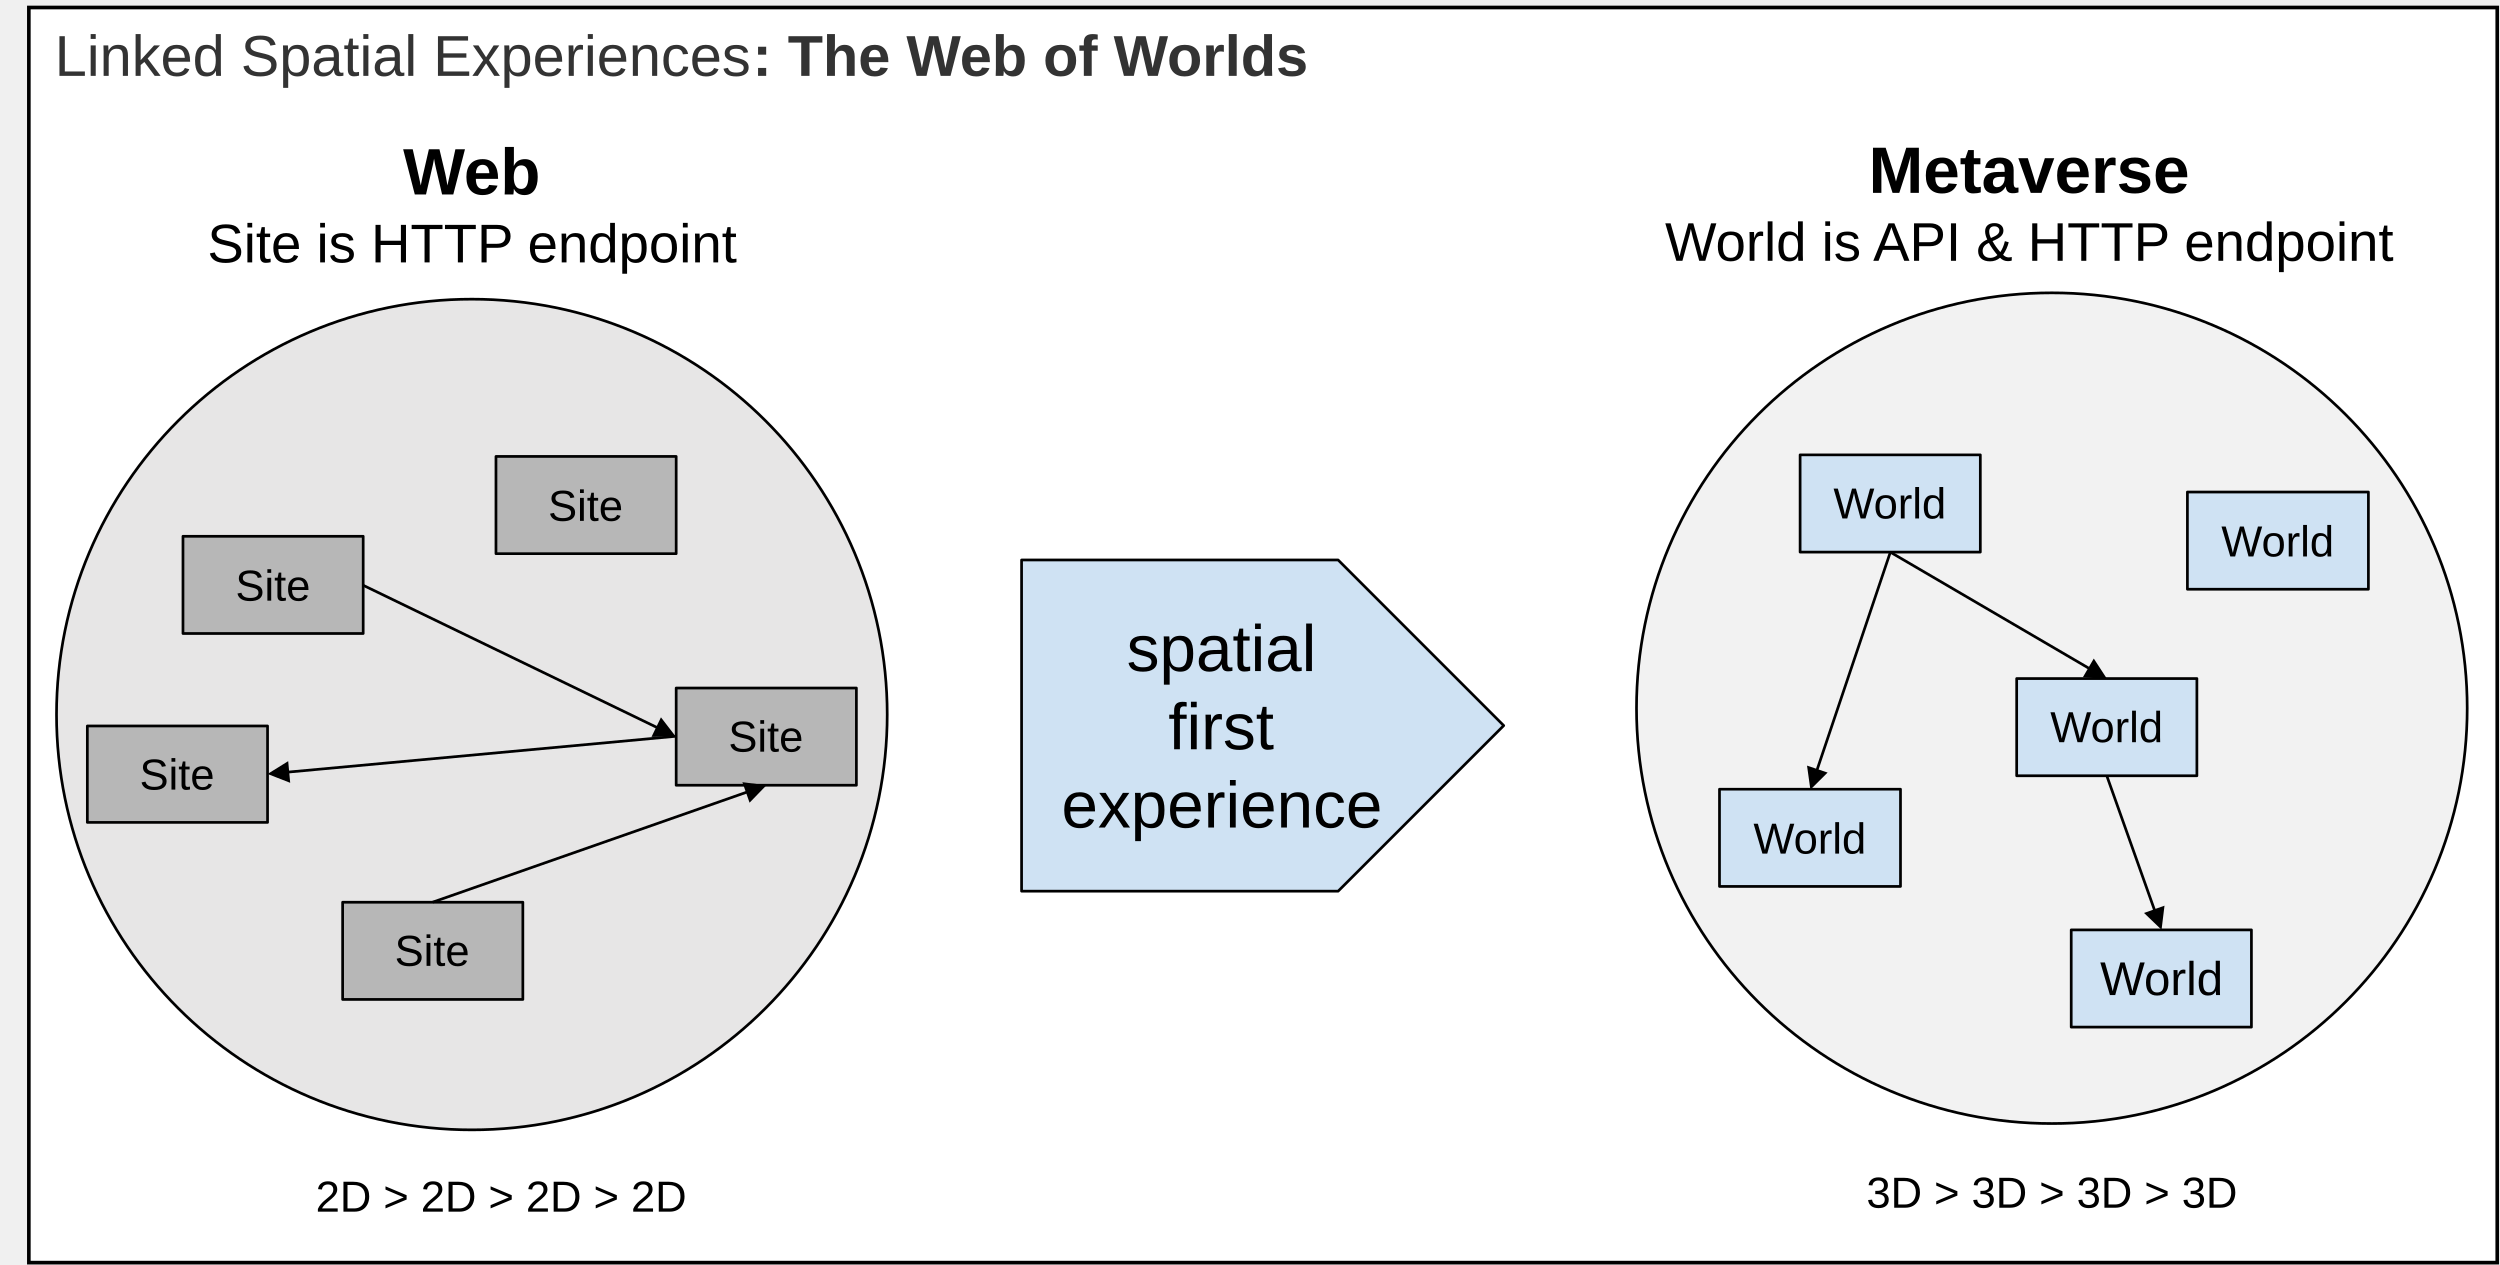
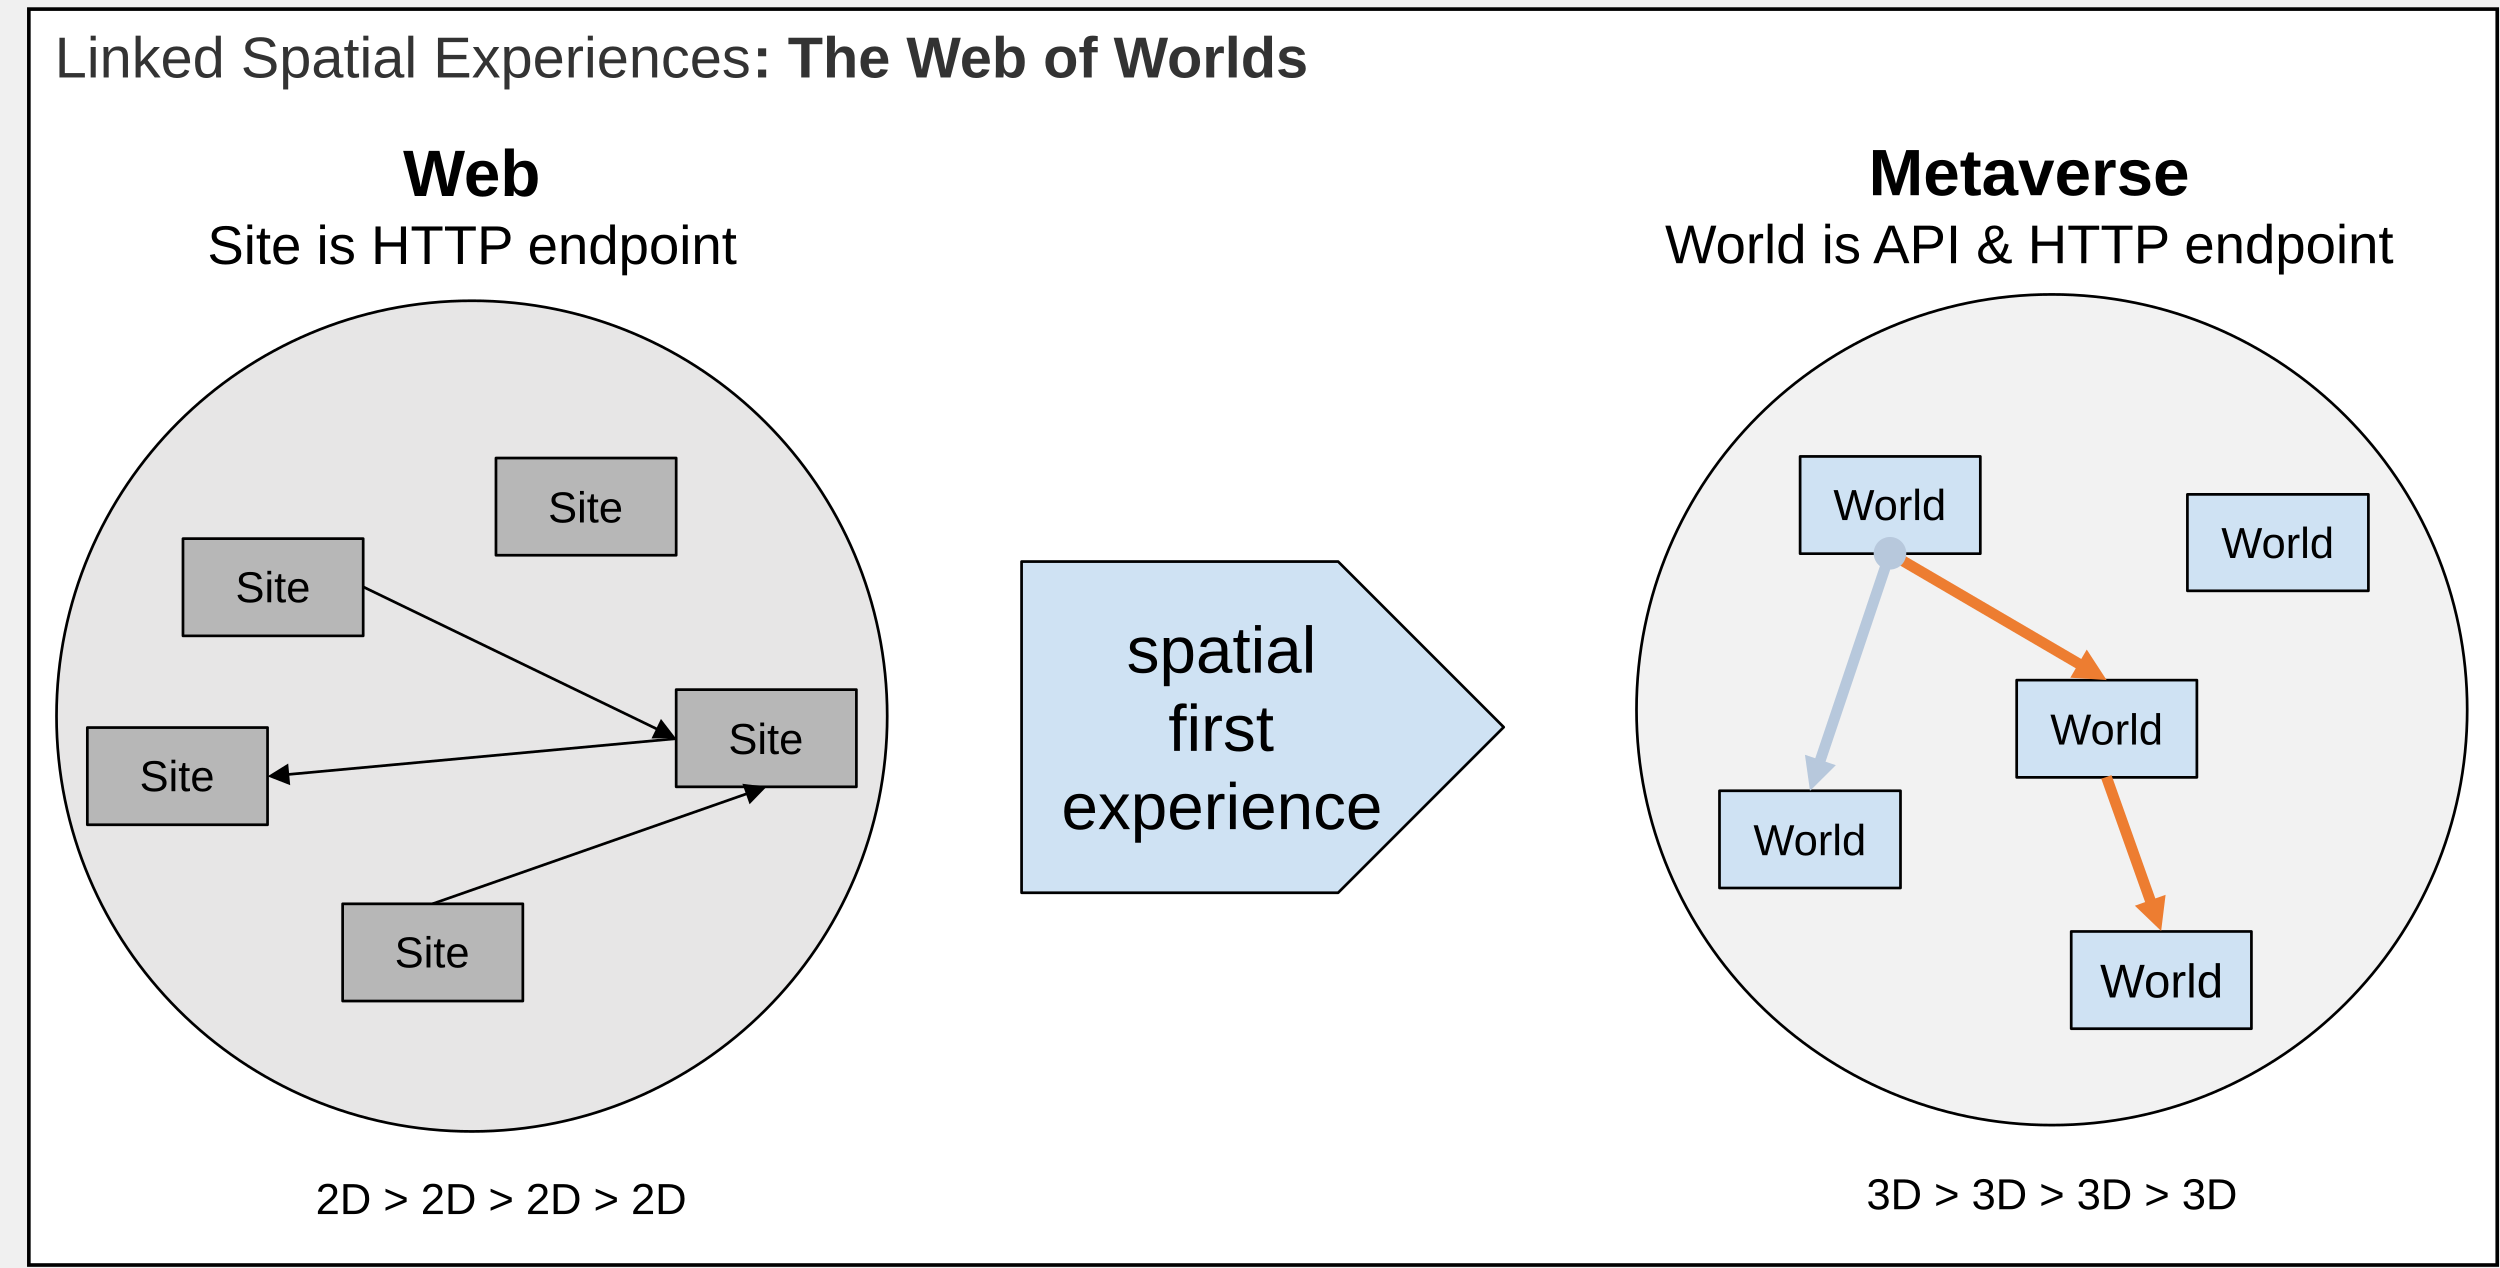
- <svg xmlns="http://www.w3.org/2000/svg" width="3163" height="1600" xml:space="preserve" overflow="hidden">
+ <svg xmlns="http://www.w3.org/2000/svg" width="3163" height="1604" xml:space="preserve" overflow="hidden">
  <g transform="translate(-641 -334)">
    <g>
-       <rect x="677.5" y="343.5" width="3123" height="1588" stroke="#000000" stroke-width="4.583" stroke-linecap="butt" stroke-linejoin="miter" stroke-miterlimit="8" stroke-opacity="1" fill="#FFFFFF" fill-opacity="1" />
-       <text fill="#333333" fill-opacity="1" font-family="Arial,Arial_MSFontService,sans-serif" font-style="normal" font-variant="normal" font-weight="400" font-stretch="normal" font-size="73" text-anchor="start" direction="ltr" writing-mode="lr-tb" unicode-bidi="normal" text-decoration="none" transform="matrix(1 0 0 1 710.217 430)">Linked Spatial Experiences</text>
-       <text fill="#333333" fill-opacity="1" font-family="Arial,Arial_MSFontService,sans-serif" font-style="normal" font-variant="normal" font-weight="700" font-stretch="normal" font-size="73" text-anchor="start" direction="ltr" writing-mode="lr-tb" unicode-bidi="normal" text-decoration="none" transform="matrix(1 0 0 1 1593.08 430)">: The Web of Worlds</text>
-       <text fill="#000000" fill-opacity="1" font-family="Arial,Arial_MSFontService,sans-serif" font-style="normal" font-variant="normal" font-weight="700" font-stretch="normal" font-size="83" text-anchor="start" direction="ltr" writing-mode="lr-tb" unicode-bidi="normal" text-decoration="none" transform="matrix(1 0 0 1 1151 580)">Web</text>
-       <text fill="#000000" fill-opacity="1" font-family="Arial,Arial_MSFontService,sans-serif" font-style="normal" font-variant="normal" font-weight="400" font-stretch="normal" font-size="69" text-anchor="start" direction="ltr" writing-mode="lr-tb" unicode-bidi="normal" text-decoration="none" transform="matrix(1 0 0 1 903.381 666)">Site is HTTP endpoint</text>
-       <path d="M712.5 1238C712.5 947.774 947.774 712.5 1238 712.5 1528.23 712.5 1763.5 947.774 1763.5 1238 1763.5 1528.23 1528.23 1763.5 1238 1763.5 947.774 1763.5 712.5 1528.23 712.5 1238Z" stroke="#000000" stroke-width="3.438" stroke-linecap="butt" stroke-linejoin="round" stroke-miterlimit="10" stroke-opacity="1" fill="#E7E6E6" fill-rule="evenodd" fill-opacity="1" />
-       <rect x="1268.5" y="911.5" width="228" height="123" stroke="#000000" stroke-width="3.438" stroke-linecap="butt" stroke-linejoin="round" stroke-miterlimit="10" stroke-opacity="1" fill="#B7B7B7" fill-opacity="1" />
-       <text fill="#000000" fill-opacity="1" font-family="Arial,Arial_MSFontService,sans-serif" font-style="normal" font-variant="normal" font-weight="400" font-stretch="normal" font-size="55" text-anchor="start" direction="ltr" writing-mode="lr-tb" unicode-bidi="normal" text-decoration="none" transform="matrix(1 0 0 1 1334.45 993)">Site</text>
-       <rect x="872.5" y="1012.5" width="228" height="123" stroke="#000000" stroke-width="3.438" stroke-linecap="butt" stroke-linejoin="round" stroke-miterlimit="10" stroke-opacity="1" fill="#B7B7B7" fill-opacity="1" />
-       <text fill="#000000" fill-opacity="1" font-family="Arial,Arial_MSFontService,sans-serif" font-style="normal" font-variant="normal" font-weight="400" font-stretch="normal" font-size="55" text-anchor="start" direction="ltr" writing-mode="lr-tb" unicode-bidi="normal" text-decoration="none" transform="matrix(1 0 0 1 938.926 1094)">Site</text>
-       <rect x="1496.5" y="1204.5" width="228" height="123" stroke="#000000" stroke-width="3.438" stroke-linecap="butt" stroke-linejoin="round" stroke-miterlimit="10" stroke-opacity="1" fill="#B7B7B7" fill-opacity="1" />
-       <text fill="#000000" fill-opacity="1" font-family="Arial,Arial_MSFontService,sans-serif" font-style="normal" font-variant="normal" font-weight="400" font-stretch="normal" font-size="55" text-anchor="start" direction="ltr" writing-mode="lr-tb" unicode-bidi="normal" text-decoration="none" transform="matrix(1 0 0 1 1562.57 1285)">Site</text>
-       <rect x="751.5" y="1252.5" width="228" height="122" stroke="#000000" stroke-width="3.438" stroke-linecap="butt" stroke-linejoin="round" stroke-miterlimit="10" stroke-opacity="1" fill="#B7B7B7" fill-opacity="1" />
-       <text fill="#000000" fill-opacity="1" font-family="Arial,Arial_MSFontService,sans-serif" font-style="normal" font-variant="normal" font-weight="400" font-stretch="normal" font-size="55" text-anchor="start" direction="ltr" writing-mode="lr-tb" unicode-bidi="normal" text-decoration="none" transform="matrix(1 0 0 1 817.603 1333)">Site</text>
-       <rect x="1074.5" y="1475.5" width="228" height="123" stroke="#000000" stroke-width="3.438" stroke-linecap="butt" stroke-linejoin="round" stroke-miterlimit="10" stroke-opacity="1" fill="#B7B7B7" fill-opacity="1" />
-       <text fill="#000000" fill-opacity="1" font-family="Arial,Arial_MSFontService,sans-serif" font-style="normal" font-variant="normal" font-weight="400" font-stretch="normal" font-size="55" text-anchor="start" direction="ltr" writing-mode="lr-tb" unicode-bidi="normal" text-decoration="none" transform="matrix(1 0 0 1 1140.33 1556)">Site</text>
-       <path d="M1101.25 1072.95 1476.12 1254.39 1474.62 1257.48 1099.75 1076.05ZM1477.24 1241.56 1496 1265.92 1465.26 1266.31Z" fill="#000000" fill-rule="nonzero" fill-opacity="1" />
-       <path d="M0.158-1.711 494.208 43.927 493.892 47.349-0.158 1.711ZM490.751 31.525 516.87 47.746 488.222 58.908Z" fill="#000000" fill-rule="nonzero" fill-opacity="1" transform="matrix(-1 0 0 1 1496.37 1265.5)" />
-       <path d="M2711.5 1230C2711.5 939.774 2946.77 704.5 3237 704.5 3527.23 704.5 3762.5 939.774 3762.5 1230 3762.5 1520.23 3527.23 1755.5 3237 1755.5 2946.77 1755.5 2711.5 1520.23 2711.5 1230Z" stroke="#000000" stroke-width="3.438" stroke-linecap="butt" stroke-linejoin="round" stroke-miterlimit="10" stroke-opacity="1" fill="#F2F2F2" fill-rule="evenodd" fill-opacity="1" />
-       <rect x="2918.5" y="909.5" width="228" height="123" stroke="#000000" stroke-width="3.438" stroke-linecap="butt" stroke-linejoin="round" stroke-miterlimit="10" stroke-opacity="1" fill="#CFE2F3" fill-opacity="1" />
-       <text fill="#000000" fill-opacity="1" font-family="Arial,Arial_MSFontService,sans-serif" font-style="normal" font-variant="normal" font-weight="400" font-stretch="normal" font-size="55" text-anchor="start" direction="ltr" writing-mode="lr-tb" unicode-bidi="normal" text-decoration="none" transform="matrix(1 0 0 1 2960.63 990)">World</text>
-       <rect x="3408.5" y="956.5" width="229" height="123" stroke="#000000" stroke-width="3.438" stroke-linecap="butt" stroke-linejoin="round" stroke-miterlimit="10" stroke-opacity="1" fill="#CFE2F3" fill-opacity="1" />
-       <text fill="#000000" fill-opacity="1" font-family="Arial,Arial_MSFontService,sans-serif" font-style="normal" font-variant="normal" font-weight="400" font-stretch="normal" font-size="55" text-anchor="start" direction="ltr" writing-mode="lr-tb" unicode-bidi="normal" text-decoration="none" transform="matrix(1 0 0 1 3451.39 1038)">World</text>
-       <rect x="2816.5" y="1332.5" width="229" height="123" stroke="#000000" stroke-width="3.438" stroke-linecap="butt" stroke-linejoin="round" stroke-miterlimit="10" stroke-opacity="1" fill="#CFE2F3" fill-opacity="1" />
-       <text fill="#000000" fill-opacity="1" font-family="Arial,Arial_MSFontService,sans-serif" font-style="normal" font-variant="normal" font-weight="400" font-stretch="normal" font-size="55" text-anchor="start" direction="ltr" writing-mode="lr-tb" unicode-bidi="normal" text-decoration="none" transform="matrix(1 0 0 1 2859.43 1414)">World</text>
-       <rect x="3261.5" y="1510.5" width="228" height="123" stroke="#000000" stroke-width="3.438" stroke-linecap="butt" stroke-linejoin="round" stroke-miterlimit="10" stroke-opacity="1" fill="#CFE2F3" fill-opacity="1" />
-       <text fill="#000000" fill-opacity="1" font-family="Arial,Arial_MSFontService,sans-serif" font-style="normal" font-variant="normal" font-weight="400" font-stretch="normal" font-size="60" text-anchor="start" direction="ltr" writing-mode="lr-tb" unicode-bidi="normal" text-decoration="none" transform="matrix(1 0 0 1 3298.06 1593)">World</text>
-       <rect x="3192.5" y="1192.5" width="228" height="123" stroke="#000000" stroke-width="3.438" stroke-linecap="butt" stroke-linejoin="round" stroke-miterlimit="10" stroke-opacity="1" fill="#CFE2F3" fill-opacity="1" />
-       <text fill="#000000" fill-opacity="1" font-family="Arial,Arial_MSFontService,sans-serif" font-style="normal" font-variant="normal" font-weight="400" font-stretch="normal" font-size="55" text-anchor="start" direction="ltr" writing-mode="lr-tb" unicode-bidi="normal" text-decoration="none" transform="matrix(1 0 0 1 3234.99 1273)">World</text>
-       <path d="M3308.12 1314.92 3369.73 1488.21 3366.49 1489.37 3304.88 1316.08ZM3379.53 1479.86 3375.79 1510.38 3353.62 1489.08Z" fill="#000000" fill-rule="nonzero" fill-opacity="1" />
-       <path d="M3033.37 1031.02 3287.94 1179.9 3286.2 1182.87 3031.63 1033.98ZM3290.05 1167.2 3306.85 1192.95 3276.17 1190.94Z" fill="#000000" fill-rule="nonzero" fill-opacity="1" />
-       <path d="M1.629-0.548 95.52 278.347 92.263 279.444-1.629 0.548ZM105.46 270.165 101.203 300.614 79.398 278.939Z" fill="#000000" fill-rule="nonzero" fill-opacity="1" transform="matrix(-1 0 0 1 3032.7 1032.5)" />
-       <path d="M0.568-1.622 401.183 138.696 400.047 141.94-0.568 1.622ZM400.835 125.826 422.244 147.894 391.745 151.78Z" fill="#000000" fill-rule="nonzero" fill-opacity="1" transform="matrix(1 -1.22465e-16 -1.22465e-16 -1 1188.5 1475.39)" />
-       <path d="M1933.5 1042.5 2334 1042.5 2543.5 1252 2334 1461.5 1933.5 1461.5Z" stroke="#000000" stroke-width="3.438" stroke-linecap="butt" stroke-linejoin="round" stroke-miterlimit="10" stroke-opacity="1" fill="#CFE2F3" fill-rule="evenodd" fill-opacity="1" />
-       <text fill="#000000" fill-opacity="1" font-family="Arial,Arial_MSFontService,sans-serif" font-style="normal" font-variant="normal" font-weight="400" font-stretch="normal" font-size="83" text-anchor="start" direction="ltr" writing-mode="lr-tb" unicode-bidi="normal" text-decoration="none" transform="matrix(1 0 0 1 2066.46 1183)">spatial</text>
-       <text fill="#000000" fill-opacity="1" font-family="Arial,Arial_MSFontService,sans-serif" font-style="normal" font-variant="normal" font-weight="400" font-stretch="normal" font-size="83" text-anchor="start" direction="ltr" writing-mode="lr-tb" unicode-bidi="normal" text-decoration="none" transform="matrix(1 0 0 1 2119.17 1282)">first</text>
-       <text fill="#000000" fill-opacity="1" font-family="Arial,Arial_MSFontService,sans-serif" font-style="normal" font-variant="normal" font-weight="400" font-stretch="normal" font-size="83" text-anchor="start" direction="ltr" writing-mode="lr-tb" unicode-bidi="normal" text-decoration="none" transform="matrix(1 0 0 1 1983.96 1381)">experience</text>
-       <text fill="#000000" fill-opacity="1" font-family="Arial,Arial_MSFontService,sans-serif" font-style="normal" font-variant="normal" font-weight="400" font-stretch="normal" font-size="55" text-anchor="start" direction="ltr" writing-mode="lr-tb" unicode-bidi="normal" text-decoration="none" transform="matrix(1 0 0 1 1040.42 1867)">2D &gt; 2D &gt; 2D &gt; 2D</text>
-       <text fill="#000000" fill-opacity="1" font-family="Arial,Arial_MSFontService,sans-serif" font-style="normal" font-variant="normal" font-weight="400" font-stretch="normal" font-size="55" text-anchor="start" direction="ltr" writing-mode="lr-tb" unicode-bidi="normal" text-decoration="none" transform="matrix(1 0 0 1 3002.44 1862)">3D &gt; 3D &gt; 3D &gt; 3D</text>
-       <text fill="#000000" fill-opacity="1" font-family="Arial,Arial_MSFontService,sans-serif" font-style="normal" font-variant="normal" font-weight="700" font-stretch="normal" font-size="83" text-anchor="start" direction="ltr" writing-mode="lr-tb" unicode-bidi="normal" text-decoration="none" transform="matrix(1 0 0 1 3005.16 578)">Metaverse</text>
-       <text fill="#000000" fill-opacity="1" font-family="Arial,Arial_MSFontService,sans-serif" font-style="normal" font-variant="normal" font-weight="400" font-stretch="normal" font-size="69" text-anchor="start" direction="ltr" writing-mode="lr-tb" unicode-bidi="normal" text-decoration="none" transform="matrix(1 0 0 1 2747.63 664)">World is API &amp; HTTP endpoint</text>
+       <rect x="677.5" y="345.5" width="3123" height="1589" stroke="#000000" stroke-width="4.583" stroke-linecap="butt" stroke-linejoin="miter" stroke-miterlimit="8" stroke-opacity="1" fill="#FFFFFF" fill-opacity="1" />
+       <text fill="#333333" fill-opacity="1" font-family="Arial,Arial_MSFontService,sans-serif" font-style="normal" font-variant="normal" font-weight="400" font-stretch="normal" font-size="73" text-anchor="start" direction="ltr" writing-mode="lr-tb" unicode-bidi="normal" text-decoration="none" transform="matrix(1 0 0 1 710.217 432)">Linked Spatial Experiences</text>
+       <text fill="#333333" fill-opacity="1" font-family="Arial,Arial_MSFontService,sans-serif" font-style="normal" font-variant="normal" font-weight="700" font-stretch="normal" font-size="73" text-anchor="start" direction="ltr" writing-mode="lr-tb" unicode-bidi="normal" text-decoration="none" transform="matrix(1 0 0 1 1593.08 432)">: The Web of Worlds</text>
+       <text fill="#000000" fill-opacity="1" font-family="Arial,Arial_MSFontService,sans-serif" font-style="normal" font-variant="normal" font-weight="700" font-stretch="normal" font-size="83" text-anchor="start" direction="ltr" writing-mode="lr-tb" unicode-bidi="normal" text-decoration="none" transform="matrix(1 0 0 1 1151 582)">Web</text>
+       <text fill="#000000" fill-opacity="1" font-family="Arial,Arial_MSFontService,sans-serif" font-style="normal" font-variant="normal" font-weight="400" font-stretch="normal" font-size="69" text-anchor="start" direction="ltr" writing-mode="lr-tb" unicode-bidi="normal" text-decoration="none" transform="matrix(1 0 0 1 903.381 668)">Site is HTTP endpoint</text>
+       <path d="M712.5 1240C712.5 949.775 947.774 714.5 1238 714.5 1528.23 714.5 1763.5 949.775 1763.5 1240 1763.5 1530.23 1528.23 1765.5 1238 1765.5 947.774 1765.5 712.5 1530.23 712.5 1240Z" stroke="#000000" stroke-width="3.438" stroke-linecap="butt" stroke-linejoin="round" stroke-miterlimit="10" stroke-opacity="1" fill="#E7E6E6" fill-rule="evenodd" fill-opacity="1" />
+       <rect x="1268.5" y="913.5" width="228" height="123" stroke="#000000" stroke-width="3.438" stroke-linecap="butt" stroke-linejoin="round" stroke-miterlimit="10" stroke-opacity="1" fill="#B7B7B7" fill-opacity="1" />
+       <text fill="#000000" fill-opacity="1" font-family="Arial,Arial_MSFontService,sans-serif" font-style="normal" font-variant="normal" font-weight="400" font-stretch="normal" font-size="55" text-anchor="start" direction="ltr" writing-mode="lr-tb" unicode-bidi="normal" text-decoration="none" transform="matrix(1 0 0 1 1334.45 995)">Site</text>
+       <rect x="872.5" y="1015.5" width="228" height="123" stroke="#000000" stroke-width="3.438" stroke-linecap="butt" stroke-linejoin="round" stroke-miterlimit="10" stroke-opacity="1" fill="#B7B7B7" fill-opacity="1" />
+       <text fill="#000000" fill-opacity="1" font-family="Arial,Arial_MSFontService,sans-serif" font-style="normal" font-variant="normal" font-weight="400" font-stretch="normal" font-size="55" text-anchor="start" direction="ltr" writing-mode="lr-tb" unicode-bidi="normal" text-decoration="none" transform="matrix(1 0 0 1 938.926 1096)">Site</text>
+       <rect x="1496.5" y="1206.5" width="228" height="123" stroke="#000000" stroke-width="3.438" stroke-linecap="butt" stroke-linejoin="round" stroke-miterlimit="10" stroke-opacity="1" fill="#B7B7B7" fill-opacity="1" />
+       <text fill="#000000" fill-opacity="1" font-family="Arial,Arial_MSFontService,sans-serif" font-style="normal" font-variant="normal" font-weight="400" font-stretch="normal" font-size="55" text-anchor="start" direction="ltr" writing-mode="lr-tb" unicode-bidi="normal" text-decoration="none" transform="matrix(1 0 0 1 1562.57 1288)">Site</text>
+       <rect x="751.5" y="1254.5" width="228" height="123" stroke="#000000" stroke-width="3.438" stroke-linecap="butt" stroke-linejoin="round" stroke-miterlimit="10" stroke-opacity="1" fill="#B7B7B7" fill-opacity="1" />
+       <text fill="#000000" fill-opacity="1" font-family="Arial,Arial_MSFontService,sans-serif" font-style="normal" font-variant="normal" font-weight="400" font-stretch="normal" font-size="55" text-anchor="start" direction="ltr" writing-mode="lr-tb" unicode-bidi="normal" text-decoration="none" transform="matrix(1 0 0 1 817.603 1335)">Site</text>
+       <rect x="1074.5" y="1477.5" width="228" height="123" stroke="#000000" stroke-width="3.438" stroke-linecap="butt" stroke-linejoin="round" stroke-miterlimit="10" stroke-opacity="1" fill="#B7B7B7" fill-opacity="1" />
+       <text fill="#000000" fill-opacity="1" font-family="Arial,Arial_MSFontService,sans-serif" font-style="normal" font-variant="normal" font-weight="400" font-stretch="normal" font-size="55" text-anchor="start" direction="ltr" writing-mode="lr-tb" unicode-bidi="normal" text-decoration="none" transform="matrix(1 0 0 1 1140.33 1558)">Site</text>
+       <path d="M1101.25 1074.95 1476.12 1256.39 1474.62 1259.48 1099.75 1078.05ZM1477.24 1243.56 1496 1267.92 1465.26 1268.31Z" fill="#000000" fill-rule="nonzero" fill-opacity="1" />
+       <path d="M0.158-1.711 494.208 43.927 493.892 47.349-0.158 1.711ZM490.751 31.525 516.87 47.746 488.222 58.908Z" fill="#000000" fill-rule="nonzero" fill-opacity="1" transform="matrix(-1 0 0 1 1496.37 1268.5)" />
+       <path d="M2711.5 1232C2711.5 941.774 2946.77 706.5 3237 706.5 3527.23 706.5 3762.5 941.774 3762.5 1232 3762.5 1522.23 3527.23 1757.5 3237 1757.5 2946.77 1757.5 2711.5 1522.23 2711.5 1232Z" stroke="#000000" stroke-width="3.438" stroke-linecap="butt" stroke-linejoin="round" stroke-miterlimit="10" stroke-opacity="1" fill="#F2F2F2" fill-rule="evenodd" fill-opacity="1" />
+       <rect x="2918.5" y="911.5" width="228" height="123" stroke="#000000" stroke-width="3.438" stroke-linecap="butt" stroke-linejoin="round" stroke-miterlimit="10" stroke-opacity="1" fill="#CFE2F3" fill-opacity="1" />
+       <text fill="#000000" fill-opacity="1" font-family="Arial,Arial_MSFontService,sans-serif" font-style="normal" font-variant="normal" font-weight="400" font-stretch="normal" font-size="55" text-anchor="start" direction="ltr" writing-mode="lr-tb" unicode-bidi="normal" text-decoration="none" transform="matrix(1 0 0 1 2960.63 992)">World</text>
+       <rect x="3408.5" y="959.5" width="229" height="122" stroke="#000000" stroke-width="3.438" stroke-linecap="butt" stroke-linejoin="round" stroke-miterlimit="10" stroke-opacity="1" fill="#CFE2F3" fill-opacity="1" />
+       <text fill="#000000" fill-opacity="1" font-family="Arial,Arial_MSFontService,sans-serif" font-style="normal" font-variant="normal" font-weight="400" font-stretch="normal" font-size="55" text-anchor="start" direction="ltr" writing-mode="lr-tb" unicode-bidi="normal" text-decoration="none" transform="matrix(1 0 0 1 3451.39 1040)">World</text>
+       <rect x="2816.5" y="1334.5" width="229" height="123" stroke="#000000" stroke-width="3.438" stroke-linecap="butt" stroke-linejoin="round" stroke-miterlimit="10" stroke-opacity="1" fill="#CFE2F3" fill-opacity="1" />
+       <text fill="#000000" fill-opacity="1" font-family="Arial,Arial_MSFontService,sans-serif" font-style="normal" font-variant="normal" font-weight="400" font-stretch="normal" font-size="55" text-anchor="start" direction="ltr" writing-mode="lr-tb" unicode-bidi="normal" text-decoration="none" transform="matrix(1 0 0 1 2859.43 1416)">World</text>
+       <rect x="3261.5" y="1512.5" width="228" height="123" stroke="#000000" stroke-width="3.438" stroke-linecap="butt" stroke-linejoin="round" stroke-miterlimit="10" stroke-opacity="1" fill="#CFE2F3" fill-opacity="1" />
+       <text fill="#000000" fill-opacity="1" font-family="Arial,Arial_MSFontService,sans-serif" font-style="normal" font-variant="normal" font-weight="400" font-stretch="normal" font-size="60" text-anchor="start" direction="ltr" writing-mode="lr-tb" unicode-bidi="normal" text-decoration="none" transform="matrix(1 0 0 1 3298.06 1596)">World</text>
+       <rect x="3192.5" y="1194.5" width="228" height="123" stroke="#000000" stroke-width="3.438" stroke-linecap="butt" stroke-linejoin="round" stroke-miterlimit="10" stroke-opacity="1" fill="#CFE2F3" fill-opacity="1" />
+       <text fill="#000000" fill-opacity="1" font-family="Arial,Arial_MSFontService,sans-serif" font-style="normal" font-variant="normal" font-weight="400" font-stretch="normal" font-size="55" text-anchor="start" direction="ltr" writing-mode="lr-tb" unicode-bidi="normal" text-decoration="none" transform="matrix(1 0 0 1 3234.99 1276)">World</text>
+       <path d="M3312.48 1314.7 3370.25 1477.19 3357.3 1481.8 3299.52 1319.3ZM3380.91 1466.11 3375.29 1511.88 3342.04 1479.93Z" fill="#ED7D31" fill-rule="nonzero" fill-opacity="1" />
+       <path d="M3035.47 1028.07 3280.15 1171.16 3273.21 1183.03 3028.53 1039.93ZM3281.16 1155.82 3306.35 1194.45 3260.33 1191.43Z" fill="#ED7D31" fill-rule="nonzero" fill-opacity="1" />
+       <path d="M0.568-1.622 401.183 138.696 400.047 141.94-0.568 1.622ZM400.835 125.826 422.244 147.894 391.745 151.78Z" fill="#000000" fill-rule="nonzero" fill-opacity="1" transform="matrix(1 -1.22465e-16 -1.22465e-16 -1 1188.5 1477.39)" />
+       <path d="M1933.5 1044.5 2334 1044.5 2543.5 1254 2334 1463.5 1933.5 1463.5Z" stroke="#000000" stroke-width="3.438" stroke-linecap="butt" stroke-linejoin="round" stroke-miterlimit="10" stroke-opacity="1" fill="#CFE2F3" fill-rule="evenodd" fill-opacity="1" />
+       <text fill="#000000" fill-opacity="1" font-family="Arial,Arial_MSFontService,sans-serif" font-style="normal" font-variant="normal" font-weight="400" font-stretch="normal" font-size="83" text-anchor="start" direction="ltr" writing-mode="lr-tb" unicode-bidi="normal" text-decoration="none" transform="matrix(1 0 0 1 2066.46 1185)">spatial</text>
+       <text fill="#000000" fill-opacity="1" font-family="Arial,Arial_MSFontService,sans-serif" font-style="normal" font-variant="normal" font-weight="400" font-stretch="normal" font-size="83" text-anchor="start" direction="ltr" writing-mode="lr-tb" unicode-bidi="normal" text-decoration="none" transform="matrix(1 0 0 1 2119.17 1284)">first</text>
+       <text fill="#000000" fill-opacity="1" font-family="Arial,Arial_MSFontService,sans-serif" font-style="normal" font-variant="normal" font-weight="400" font-stretch="normal" font-size="83" text-anchor="start" direction="ltr" writing-mode="lr-tb" unicode-bidi="normal" text-decoration="none" transform="matrix(1 0 0 1 1983.96 1383)">experience</text>
+       <text fill="#000000" fill-opacity="1" font-family="Arial,Arial_MSFontService,sans-serif" font-style="normal" font-variant="normal" font-weight="400" font-stretch="normal" font-size="55" text-anchor="start" direction="ltr" writing-mode="lr-tb" unicode-bidi="normal" text-decoration="none" transform="matrix(1 0 0 1 1040.42 1870)">2D &gt; 2D &gt; 2D &gt; 2D</text>
+       <text fill="#000000" fill-opacity="1" font-family="Arial,Arial_MSFontService,sans-serif" font-style="normal" font-variant="normal" font-weight="400" font-stretch="normal" font-size="55" text-anchor="start" direction="ltr" writing-mode="lr-tb" unicode-bidi="normal" text-decoration="none" transform="matrix(1 0 0 1 3002.44 1864)">3D &gt; 3D &gt; 3D &gt; 3D</text>
+       <text fill="#000000" fill-opacity="1" font-family="Arial,Arial_MSFontService,sans-serif" font-style="normal" font-variant="normal" font-weight="700" font-stretch="normal" font-size="83" text-anchor="start" direction="ltr" writing-mode="lr-tb" unicode-bidi="normal" text-decoration="none" transform="matrix(1 0 0 1 3005.16 581)">Metaverse</text>
+       <text fill="#000000" fill-opacity="1" font-family="Arial,Arial_MSFontService,sans-serif" font-style="normal" font-variant="normal" font-weight="400" font-stretch="normal" font-size="69" text-anchor="start" direction="ltr" writing-mode="lr-tb" unicode-bidi="normal" text-decoration="none" transform="matrix(1 0 0 1 2747.63 667)">World is API &amp; HTTP endpoint</text>
+       <path d="M6.516-2.194 96.751 265.842 83.72 270.229-6.516 2.194ZM-19.547 6.581C-23.181-4.215-17.376-15.913-6.581-19.547 4.215-23.181 15.913-17.376 19.547-6.581 23.181 4.215 17.376 15.913 6.581 19.547-4.215 23.181-15.913 17.376-19.547 6.581ZM107.589 254.94 101.203 300.614 68.495 268.101Z" fill="#B7C8DC" fill-rule="nonzero" fill-opacity="1" transform="matrix(-1 0 0 1 3032.2 1034)" />
    </g>
  </g>
</svg>
